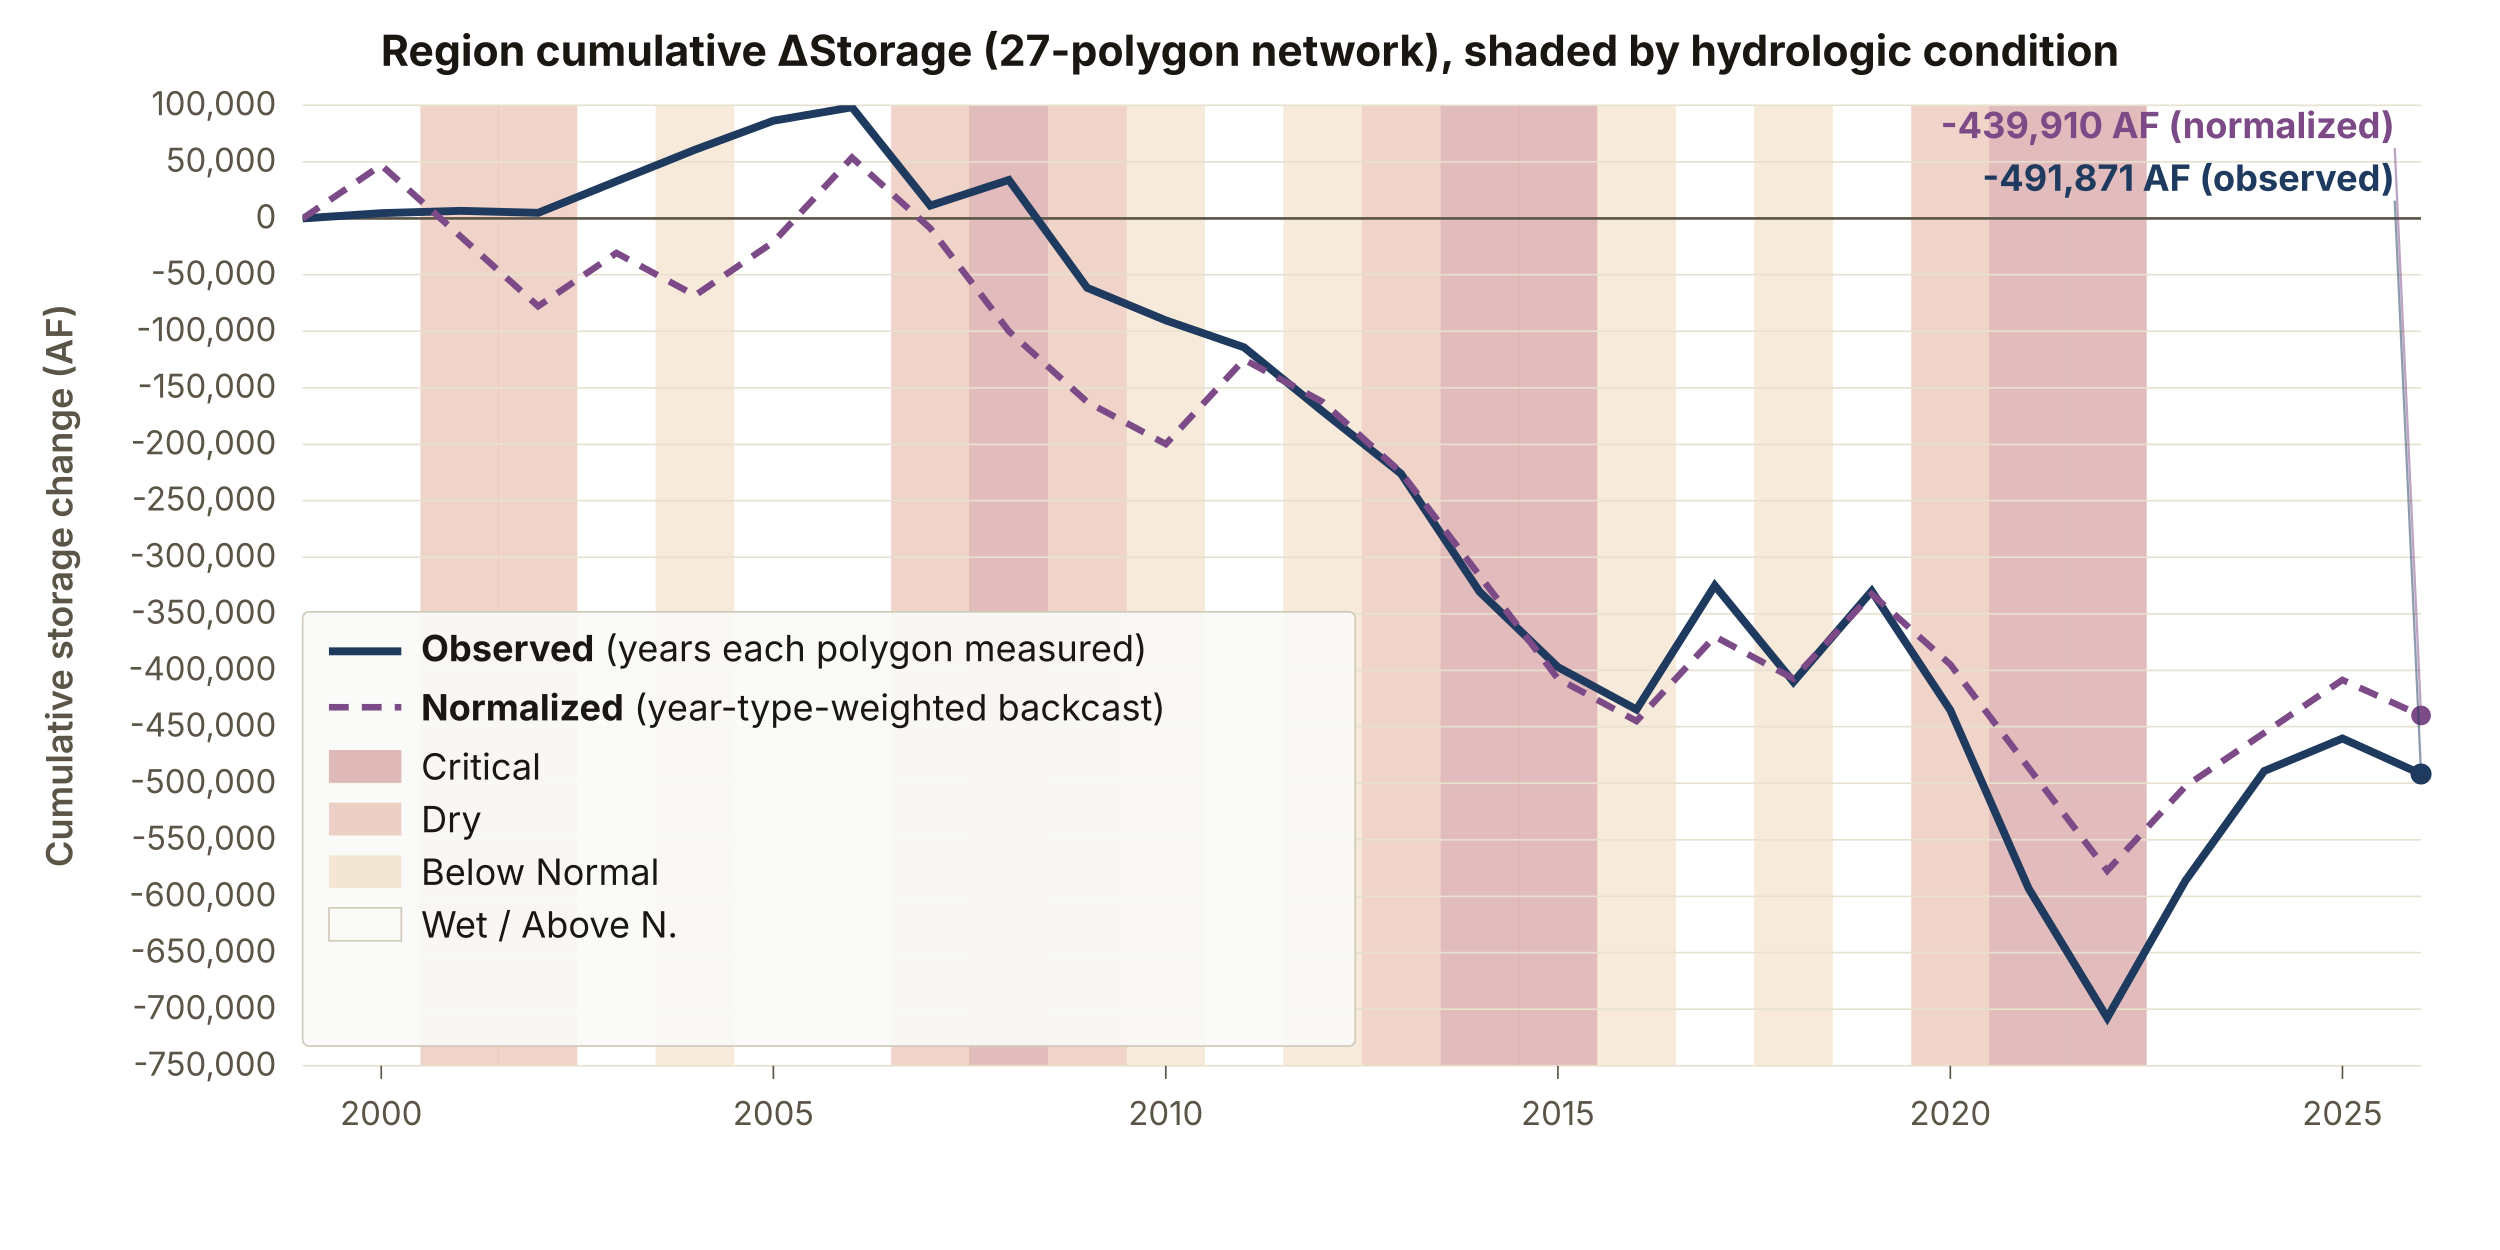
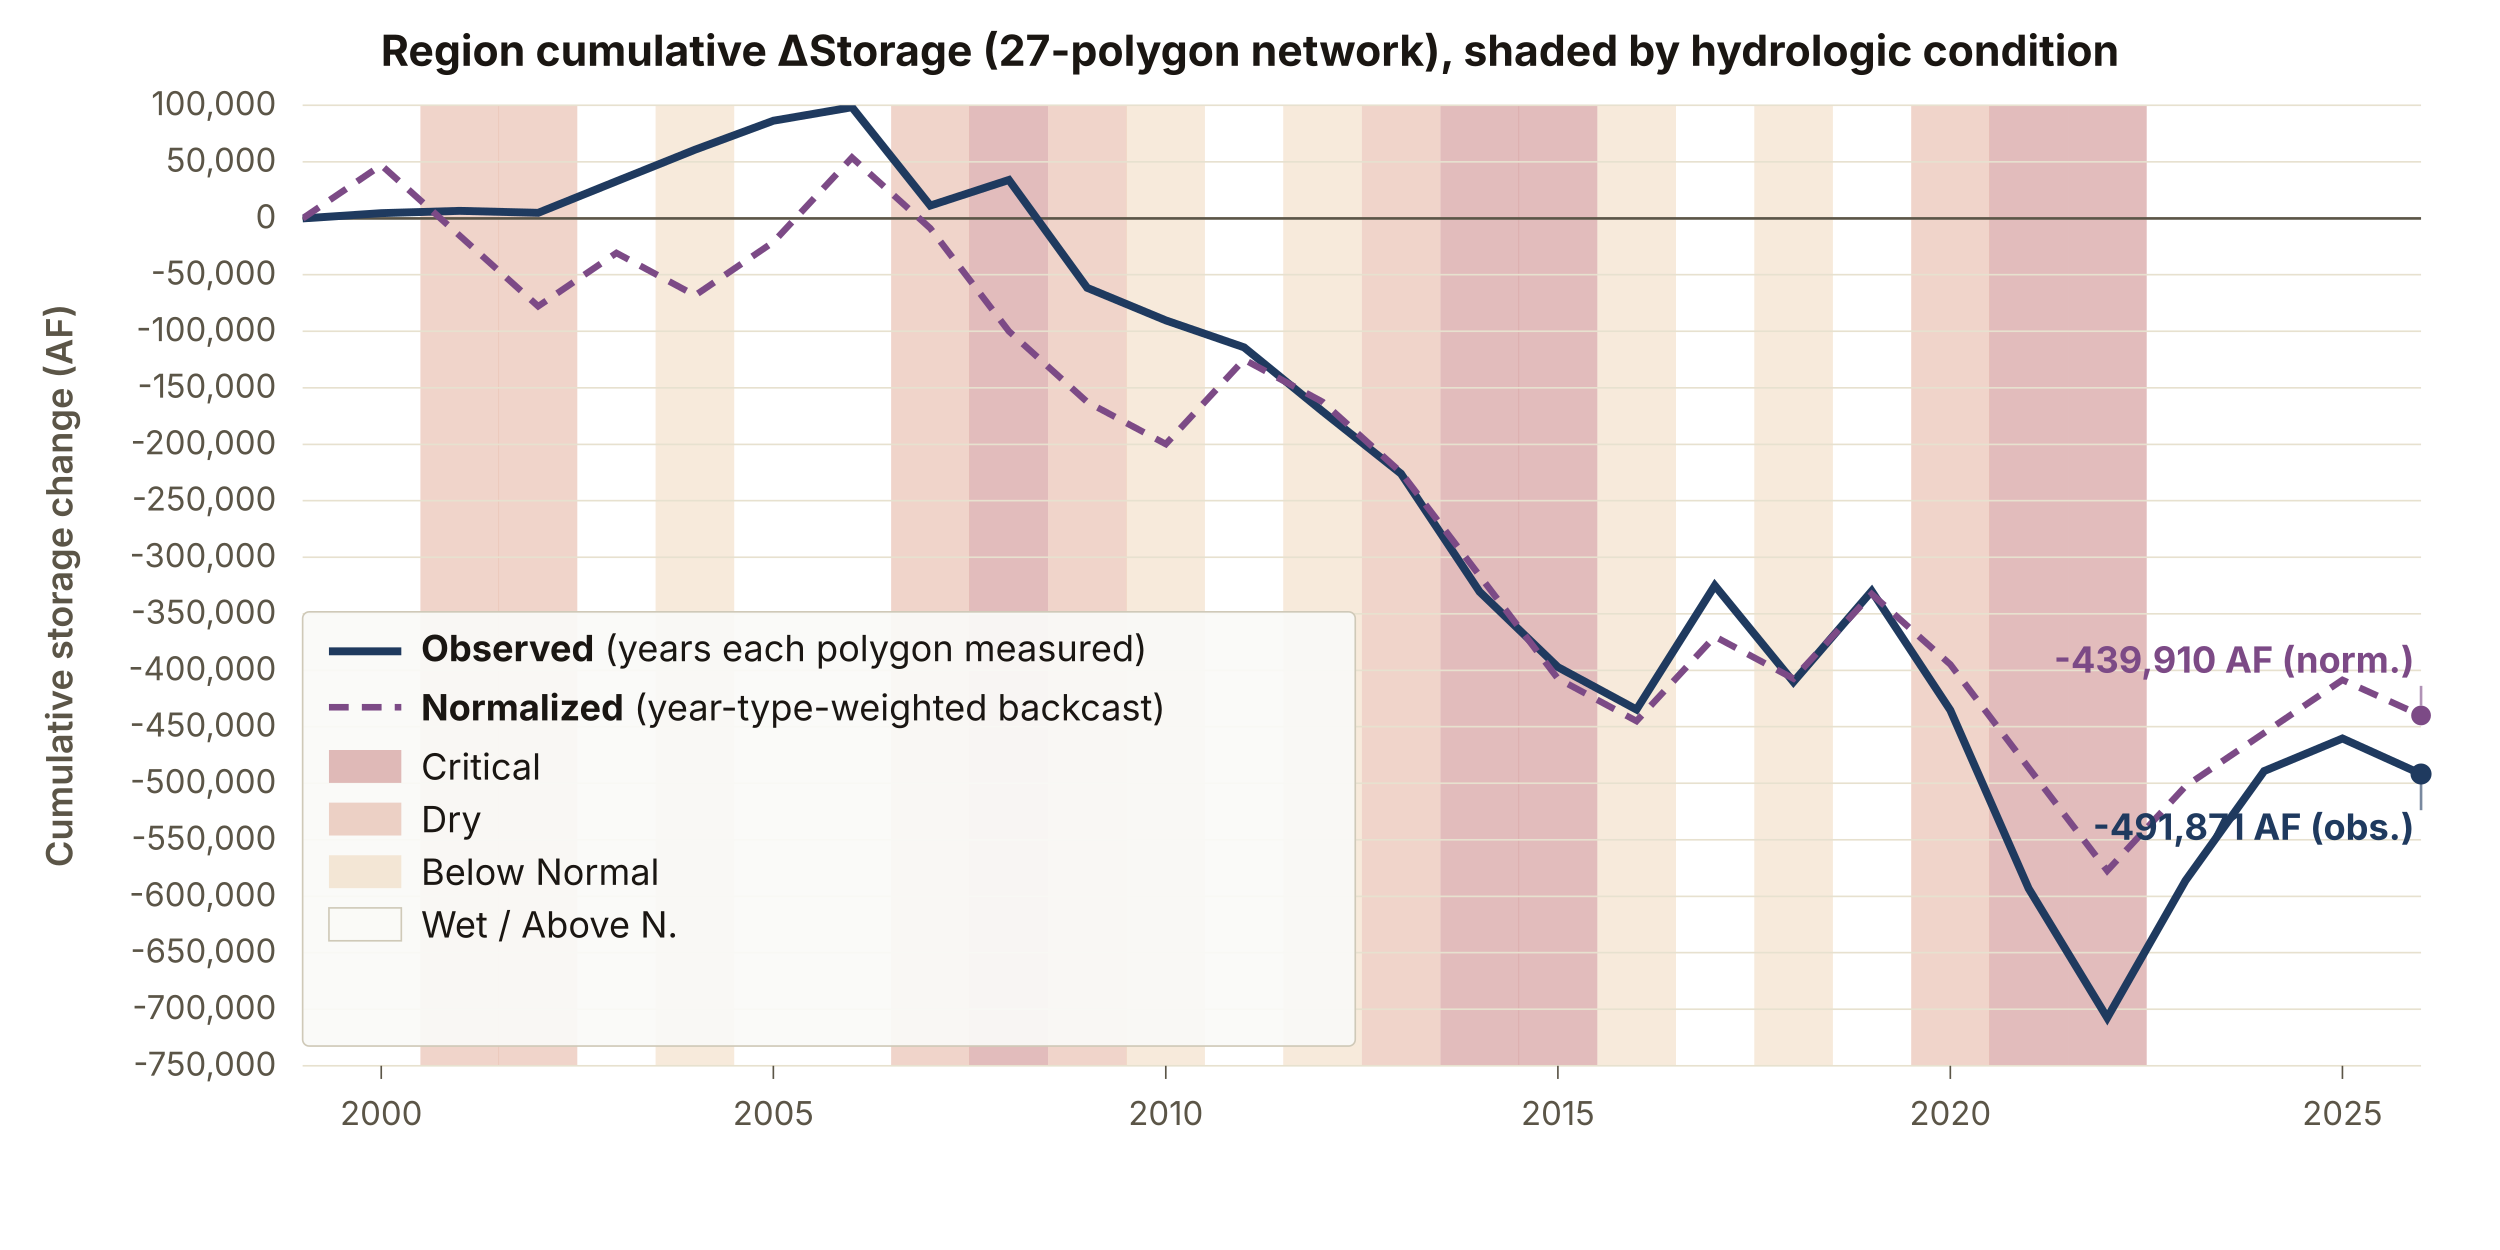
<svg xmlns="http://www.w3.org/2000/svg" viewBox="0 0 760 380" style="background:#fafaf7;font-family:'Inter',ui-sans-serif,system-ui;width:100%;height:auto;display:block;">
  <defs>
    <clipPath id="ts-clip">
      <rect x="92" y="32" width="644" height="292" />
    </clipPath>
  </defs>
  <text x="380.0" y="20" text-anchor="middle" font-size="13" font-weight="700" fill="#1a1612">Region cumulative ΔStorage (27-polygon network), shaded by hydrologic condition</text>
  <rect x="127.8" y="32" width="23.9" height="292" fill="#c75a35" fill-opacity="0.26" />
  <rect x="151.6" y="32" width="23.9" height="292" fill="#c75a35" fill-opacity="0.26" />
  <rect x="199.3" y="32" width="23.9" height="292" fill="#d99a4f" fill-opacity="0.2" />
  <rect x="270.9" y="32" width="23.9" height="292" fill="#c75a35" fill-opacity="0.26" />
  <rect x="294.7" y="32" width="23.9" height="292" fill="#a32d2d" fill-opacity="0.32" />
  <rect x="318.6" y="32" width="23.9" height="292" fill="#c75a35" fill-opacity="0.26" />
  <rect x="342.4" y="32" width="23.9" height="292" fill="#d99a4f" fill-opacity="0.2" />
  <rect x="390.1" y="32" width="23.9" height="292" fill="#d99a4f" fill-opacity="0.2" />
  <rect x="414.0" y="32" width="23.9" height="292" fill="#c75a35" fill-opacity="0.26" />
  <rect x="437.9" y="32" width="23.9" height="292" fill="#a32d2d" fill-opacity="0.32" />
  <rect x="461.7" y="32" width="23.9" height="292" fill="#a32d2d" fill-opacity="0.32" />
  <rect x="485.6" y="32" width="23.9" height="292" fill="#d99a4f" fill-opacity="0.2" />
  <rect x="533.3" y="32" width="23.9" height="292" fill="#d99a4f" fill-opacity="0.2" />
  <rect x="581.0" y="32" width="23.9" height="292" fill="#c75a35" fill-opacity="0.26" />
  <rect x="604.8" y="32" width="23.9" height="292" fill="#a32d2d" fill-opacity="0.32" />
  <rect x="628.7" y="32" width="23.9" height="292" fill="#a32d2d" fill-opacity="0.32" />
  <line x1="92" y1="324.0" x2="736" y2="324.0" stroke="#e7e1cf" stroke-width="0.5" />
  <text x="84" y="327.0" text-anchor="end" font-size="10" fill="#5b5547">-750,000</text>
  <line x1="92" y1="306.8" x2="736" y2="306.8" stroke="#e7e1cf" stroke-width="0.5" />
  <text x="84" y="309.8" text-anchor="end" font-size="10" fill="#5b5547">-700,000</text>
  <line x1="92" y1="289.6" x2="736" y2="289.6" stroke="#e7e1cf" stroke-width="0.5" />
  <text x="84" y="292.6" text-anchor="end" font-size="10" fill="#5b5547">-650,000</text>
  <line x1="92" y1="272.5" x2="736" y2="272.5" stroke="#e7e1cf" stroke-width="0.5" />
  <text x="84" y="275.5" text-anchor="end" font-size="10" fill="#5b5547">-600,000</text>
  <line x1="92" y1="255.3" x2="736" y2="255.3" stroke="#e7e1cf" stroke-width="0.5" />
  <text x="84" y="258.3" text-anchor="end" font-size="10" fill="#5b5547">-550,000</text>
  <line x1="92" y1="238.1" x2="736" y2="238.1" stroke="#e7e1cf" stroke-width="0.5" />
  <text x="84" y="241.1" text-anchor="end" font-size="10" fill="#5b5547">-500,000</text>
  <line x1="92" y1="220.9" x2="736" y2="220.9" stroke="#e7e1cf" stroke-width="0.5" />
  <text x="84" y="223.9" text-anchor="end" font-size="10" fill="#5b5547">-450,000</text>
  <line x1="92" y1="203.8" x2="736" y2="203.8" stroke="#e7e1cf" stroke-width="0.5" />
  <text x="84" y="206.8" text-anchor="end" font-size="10" fill="#5b5547">-400,000</text>
  <line x1="92" y1="186.6" x2="736" y2="186.6" stroke="#e7e1cf" stroke-width="0.5" />
  <text x="84" y="189.6" text-anchor="end" font-size="10" fill="#5b5547">-350,000</text>
  <line x1="92" y1="169.4" x2="736" y2="169.4" stroke="#e7e1cf" stroke-width="0.5" />
  <text x="84" y="172.4" text-anchor="end" font-size="10" fill="#5b5547">-300,000</text>
  <line x1="92" y1="152.2" x2="736" y2="152.2" stroke="#e7e1cf" stroke-width="0.5" />
  <text x="84" y="155.2" text-anchor="end" font-size="10" fill="#5b5547">-250,000</text>
  <line x1="92" y1="135.1" x2="736" y2="135.1" stroke="#e7e1cf" stroke-width="0.5" />
  <text x="84" y="138.1" text-anchor="end" font-size="10" fill="#5b5547">-200,000</text>
  <line x1="92" y1="117.9" x2="736" y2="117.9" stroke="#e7e1cf" stroke-width="0.5" />
  <text x="84" y="120.9" text-anchor="end" font-size="10" fill="#5b5547">-150,000</text>
  <line x1="92" y1="100.7" x2="736" y2="100.7" stroke="#e7e1cf" stroke-width="0.5" />
  <text x="84" y="103.7" text-anchor="end" font-size="10" fill="#5b5547">-100,000</text>
  <line x1="92" y1="83.5" x2="736" y2="83.5" stroke="#e7e1cf" stroke-width="0.5" />
  <text x="84" y="86.5" text-anchor="end" font-size="10" fill="#5b5547">-50,000</text>
  <line x1="92" y1="66.4" x2="736" y2="66.4" stroke="#e7e1cf" stroke-width="0.5" />
  <text x="84" y="69.4" text-anchor="end" font-size="10" fill="#5b5547">0</text>
  <line x1="92" y1="49.2" x2="736" y2="49.2" stroke="#e7e1cf" stroke-width="0.5" />
  <text x="84" y="52.2" text-anchor="end" font-size="10" fill="#5b5547">50,000</text>
  <line x1="92" y1="32.0" x2="736" y2="32.0" stroke="#e7e1cf" stroke-width="0.5" />
  <text x="84" y="35.0" text-anchor="end" font-size="10" fill="#5b5547">100,000</text>
  <line x1="92" y1="66.4" x2="736" y2="66.4" stroke="#5b5547" stroke-width="0.8" />
  <line x1="115.9" y1="324" x2="115.9" y2="328" stroke="#5b5547" stroke-width="0.5" />
  <text x="115.9" y="342" text-anchor="middle" font-size="10" fill="#5b5547">2000</text>
  <line x1="235.1" y1="324" x2="235.1" y2="328" stroke="#5b5547" stroke-width="0.5" />
  <text x="235.1" y="342" text-anchor="middle" font-size="10" fill="#5b5547">2005</text>
  <line x1="354.4" y1="324" x2="354.4" y2="328" stroke="#5b5547" stroke-width="0.5" />
  <text x="354.4" y="342" text-anchor="middle" font-size="10" fill="#5b5547">2010</text>
  <line x1="473.6" y1="324" x2="473.6" y2="328" stroke="#5b5547" stroke-width="0.5" />
  <text x="473.6" y="342" text-anchor="middle" font-size="10" fill="#5b5547">2015</text>
  <line x1="592.9" y1="324" x2="592.9" y2="328" stroke="#5b5547" stroke-width="0.5" />
  <text x="592.9" y="342" text-anchor="middle" font-size="10" fill="#5b5547">2020</text>
  <line x1="712.1" y1="324" x2="712.1" y2="328" stroke="#5b5547" stroke-width="0.5" />
  <text x="712.1" y="342" text-anchor="middle" font-size="10" fill="#5b5547">2025</text>
  <text x="22" y="178.0" transform="rotate(-90,22,178.0)" text-anchor="middle" font-size="11" fill="#5b5547" font-weight="600">Cumulative storage change (AF)</text>
  <polyline points="92.0,66.4 115.9,64.8 139.7,64.1 163.6,64.7 187.4,55.1 211.3,45.5 235.1,36.7 259.0,32.6 282.8,62.5 306.7,54.7 330.5,87.5 354.4,97.4 378.2,105.6 402.1,125.1 425.9,144.0 449.8,179.9 473.6,202.8 497.5,215.7 521.3,178.0 545.2,207.3 569.0,179.7 592.9,215.9 616.7,270.1 640.6,309.4 664.4,267.7 688.3,234.4 712.1,224.5 736.0,235.3" fill="none" stroke="#1f3a5f" stroke-width="2.4" clip-path="url(#ts-clip)" />
  <circle cx="736.0" cy="235.3" r="3.2" fill="#1f3a5f" />
  <polyline points="92.0,66.4 115.9,50.2 139.7,71.6 163.6,93.1 187.4,76.9 211.3,89.8 235.1,73.6 259.0,47.9 282.8,69.4 306.7,100.7 330.5,122.2 354.4,135.0 378.2,109.3 402.1,122.2 425.9,143.6 449.8,175.0 473.6,206.3 497.5,219.2 521.3,193.5 545.2,206.3 569.0,180.6 592.9,202.0 616.7,233.4 640.6,264.7 664.4,239.0 688.3,222.8 712.1,206.7 736.0,217.5" fill="none" stroke="#7c4a86" stroke-width="2.0" stroke-dasharray="6,4" clip-path="url(#ts-clip)" />
  <circle cx="736.0" cy="217.5" r="3.0" fill="#7c4a86" />
-   <line x1="736.0" y1="217.5" x2="728.0" y2="45.0" stroke="#7c4a86" stroke-width="0.7" opacity="0.5" />
-   <text x="728.0" y="42.0" text-anchor="end" font-size="11" font-weight="700" fill="#7c4a86">-439,910 AF (normalized)</text>
-   <line x1="736.0" y1="235.3" x2="728.0" y2="61.0" stroke="#1f3a5f" stroke-width="0.7" opacity="0.5" />
-   <text x="728.0" y="58.0" text-anchor="end" font-size="11" font-weight="700" fill="#1f3a5f">-491,871 AF (observed)</text>
+   <line x1="736.0" y1="214.5" x2="736.0" y2="208.5" stroke="#7c4a86" stroke-width="0.8" opacity="0.6" />
+   <text x="734.0" y="204.5" text-anchor="end" font-size="11" font-weight="700" fill="#7c4a86">-439,910 AF (norm.)</text>
+   <line x1="736.0" y1="238.3" x2="736.0" y2="246.3" stroke="#1f3a5f" stroke-width="0.8" opacity="0.6" />
+   <text x="734.0" y="255.3" text-anchor="end" font-size="11" font-weight="700" fill="#1f3a5f">-491,871 AF (obs.)</text>
  <g transform="translate(100,208)">
    <rect x="-8" y="-22" width="320" height="132" fill="#fafaf7" fill-opacity="0.92" stroke="#cfc9b8" stroke-width="0.5" rx="2" />
    <line x1="0" y1="-10" x2="22" y2="-10" stroke="#1f3a5f" stroke-width="2.4" />
    <text x="28" y="-7" font-size="11" fill="#1a1612">
      <tspan font-weight="700">Observed</tspan> (years each polygon measured)</text>
    <line x1="0" y1="7" x2="22" y2="7" stroke="#7c4a86" stroke-width="2.0" stroke-dasharray="6,4" />
    <text x="28" y="11" font-size="11" fill="#1a1612">
      <tspan font-weight="700">Normalized</tspan> (year-type-weighted backcast)</text>
    <rect x="0" y="20" width="22" height="10" fill="#a32d2d" fill-opacity="0.32" />
    <text x="28" y="29" font-size="11" fill="#1a1612">Critical</text>
    <rect x="0" y="36" width="22" height="10" fill="#c75a35" fill-opacity="0.26" />
    <text x="28" y="45" font-size="11" fill="#1a1612">Dry</text>
    <rect x="0" y="52" width="22" height="10" fill="#d99a4f" fill-opacity="0.2" />
    <text x="28" y="61" font-size="11" fill="#1a1612">Below Normal</text>
    <rect x="0" y="68" width="22" height="10" fill="#fafaf7" stroke="#cfc9b8" stroke-width="0.5" />
    <text x="28" y="77" font-size="11" fill="#1a1612">Wet / Above N.</text>
  </g>
</svg>
